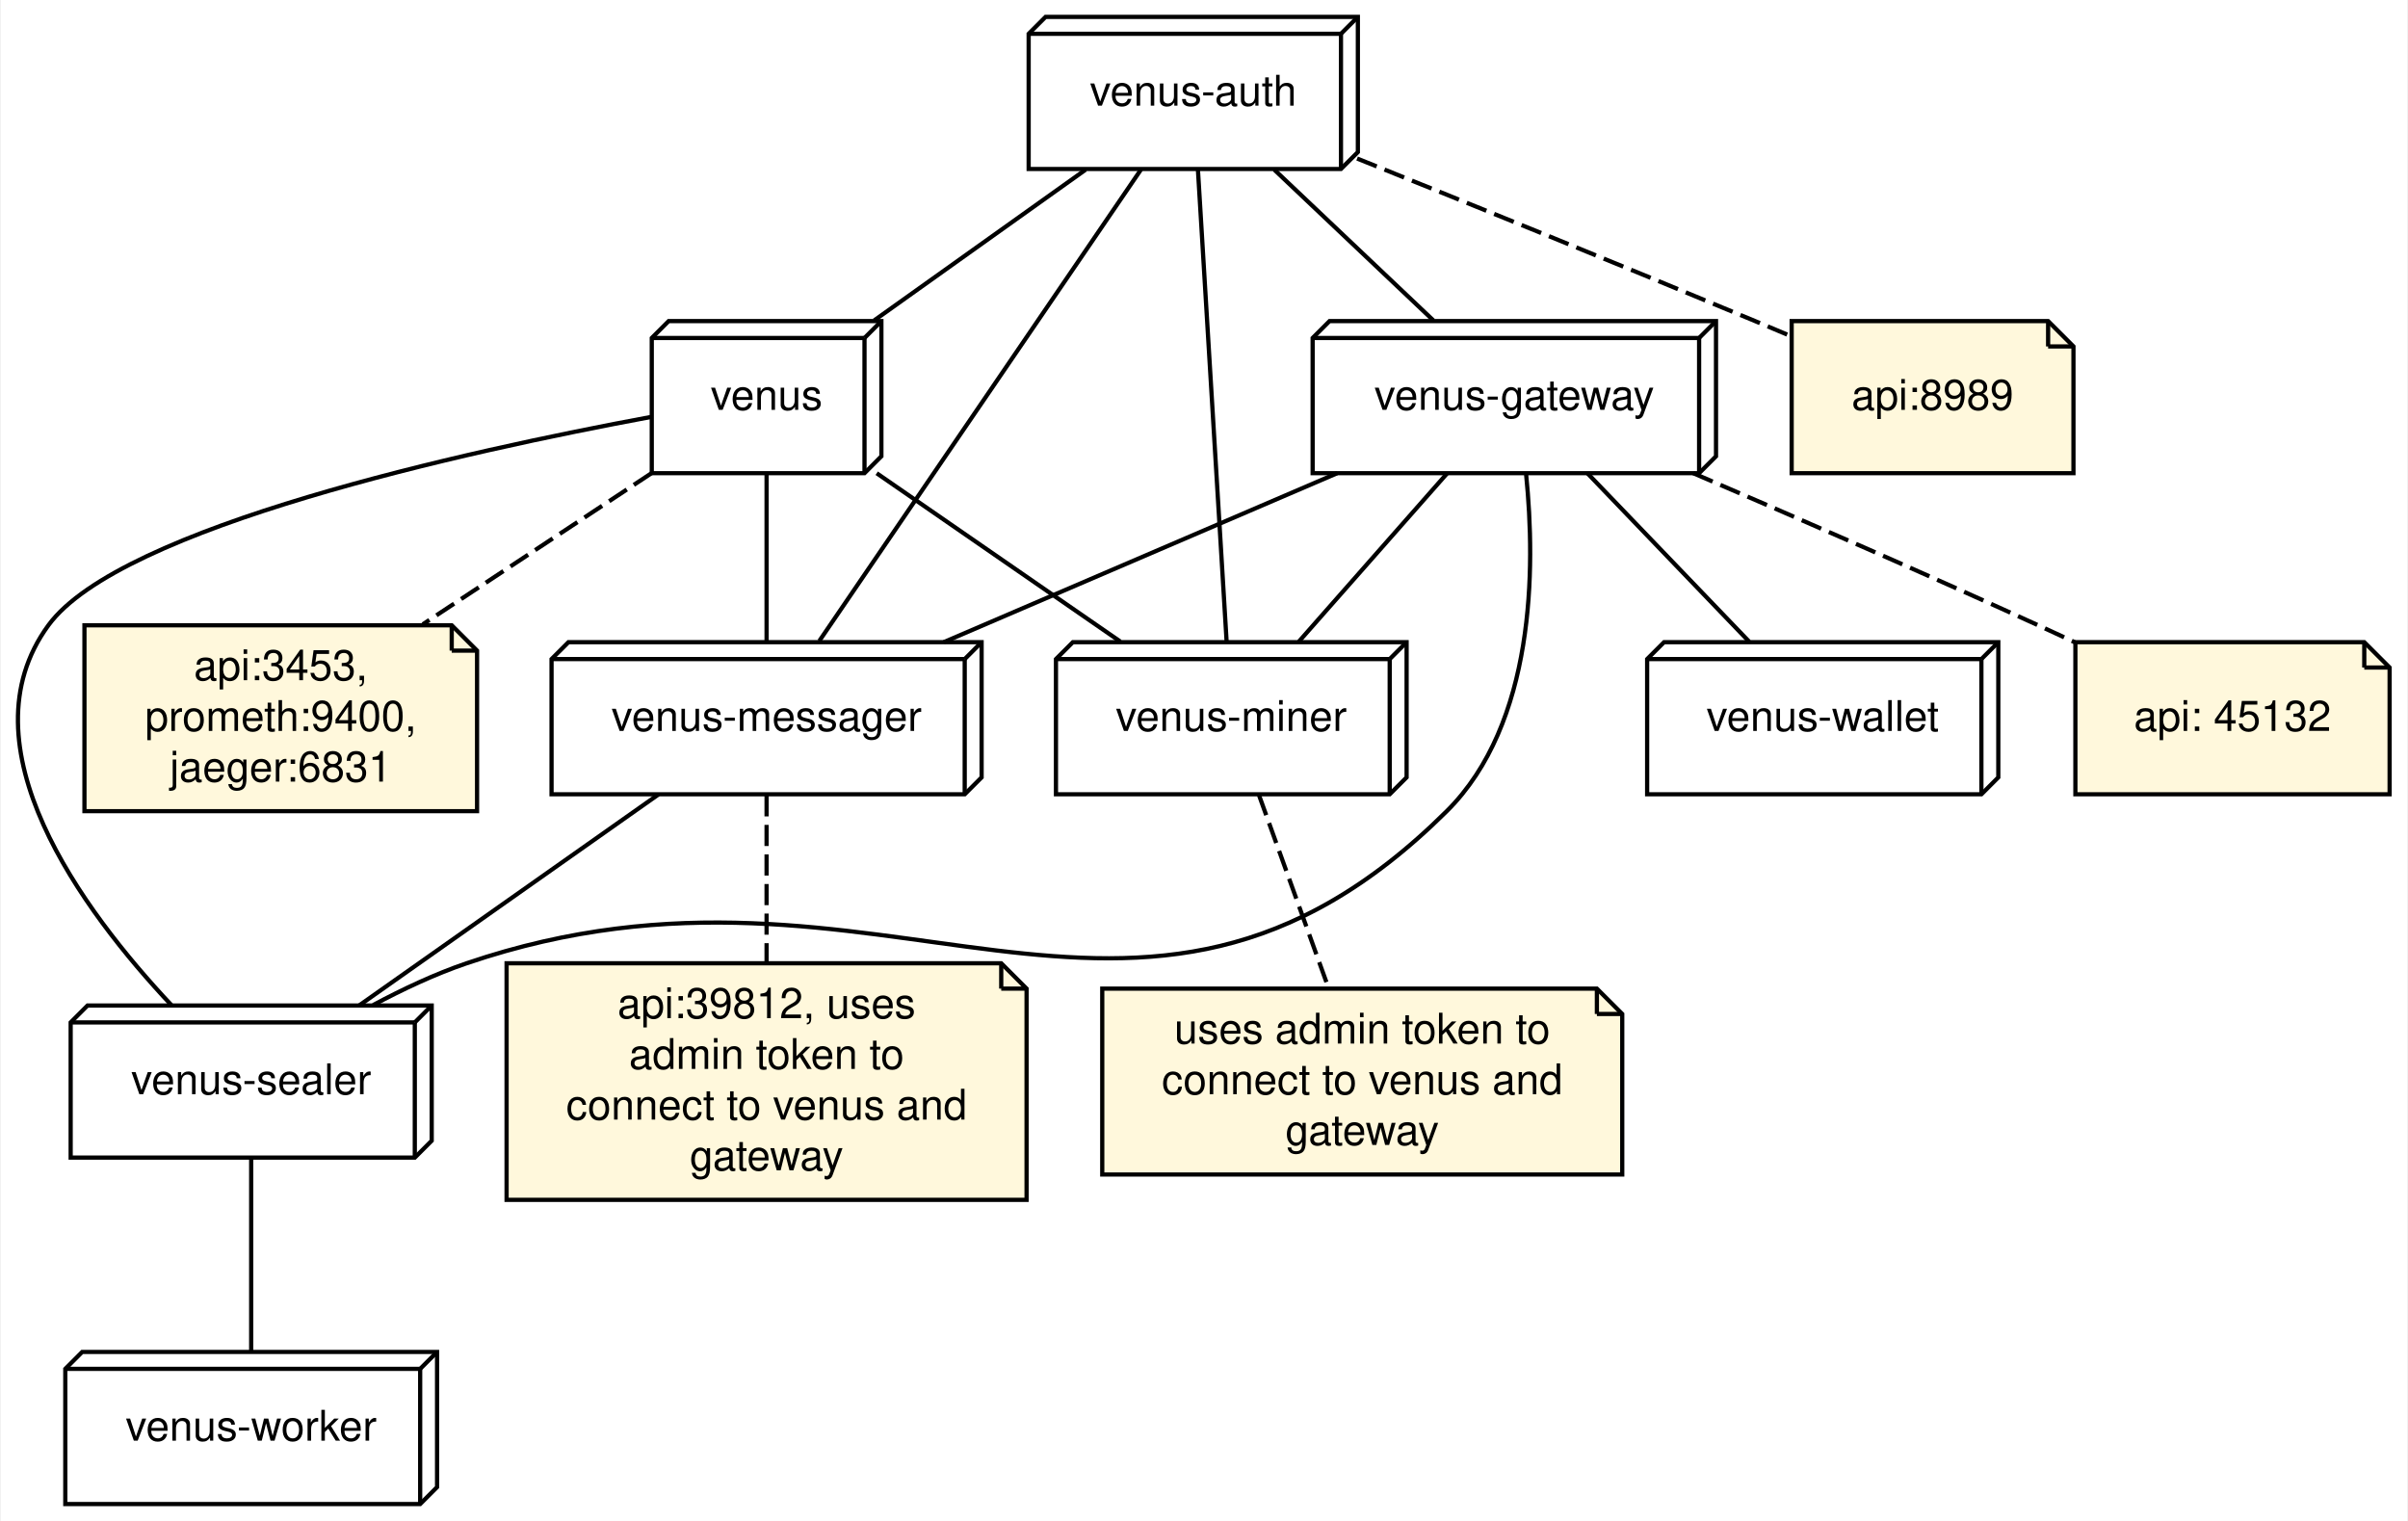
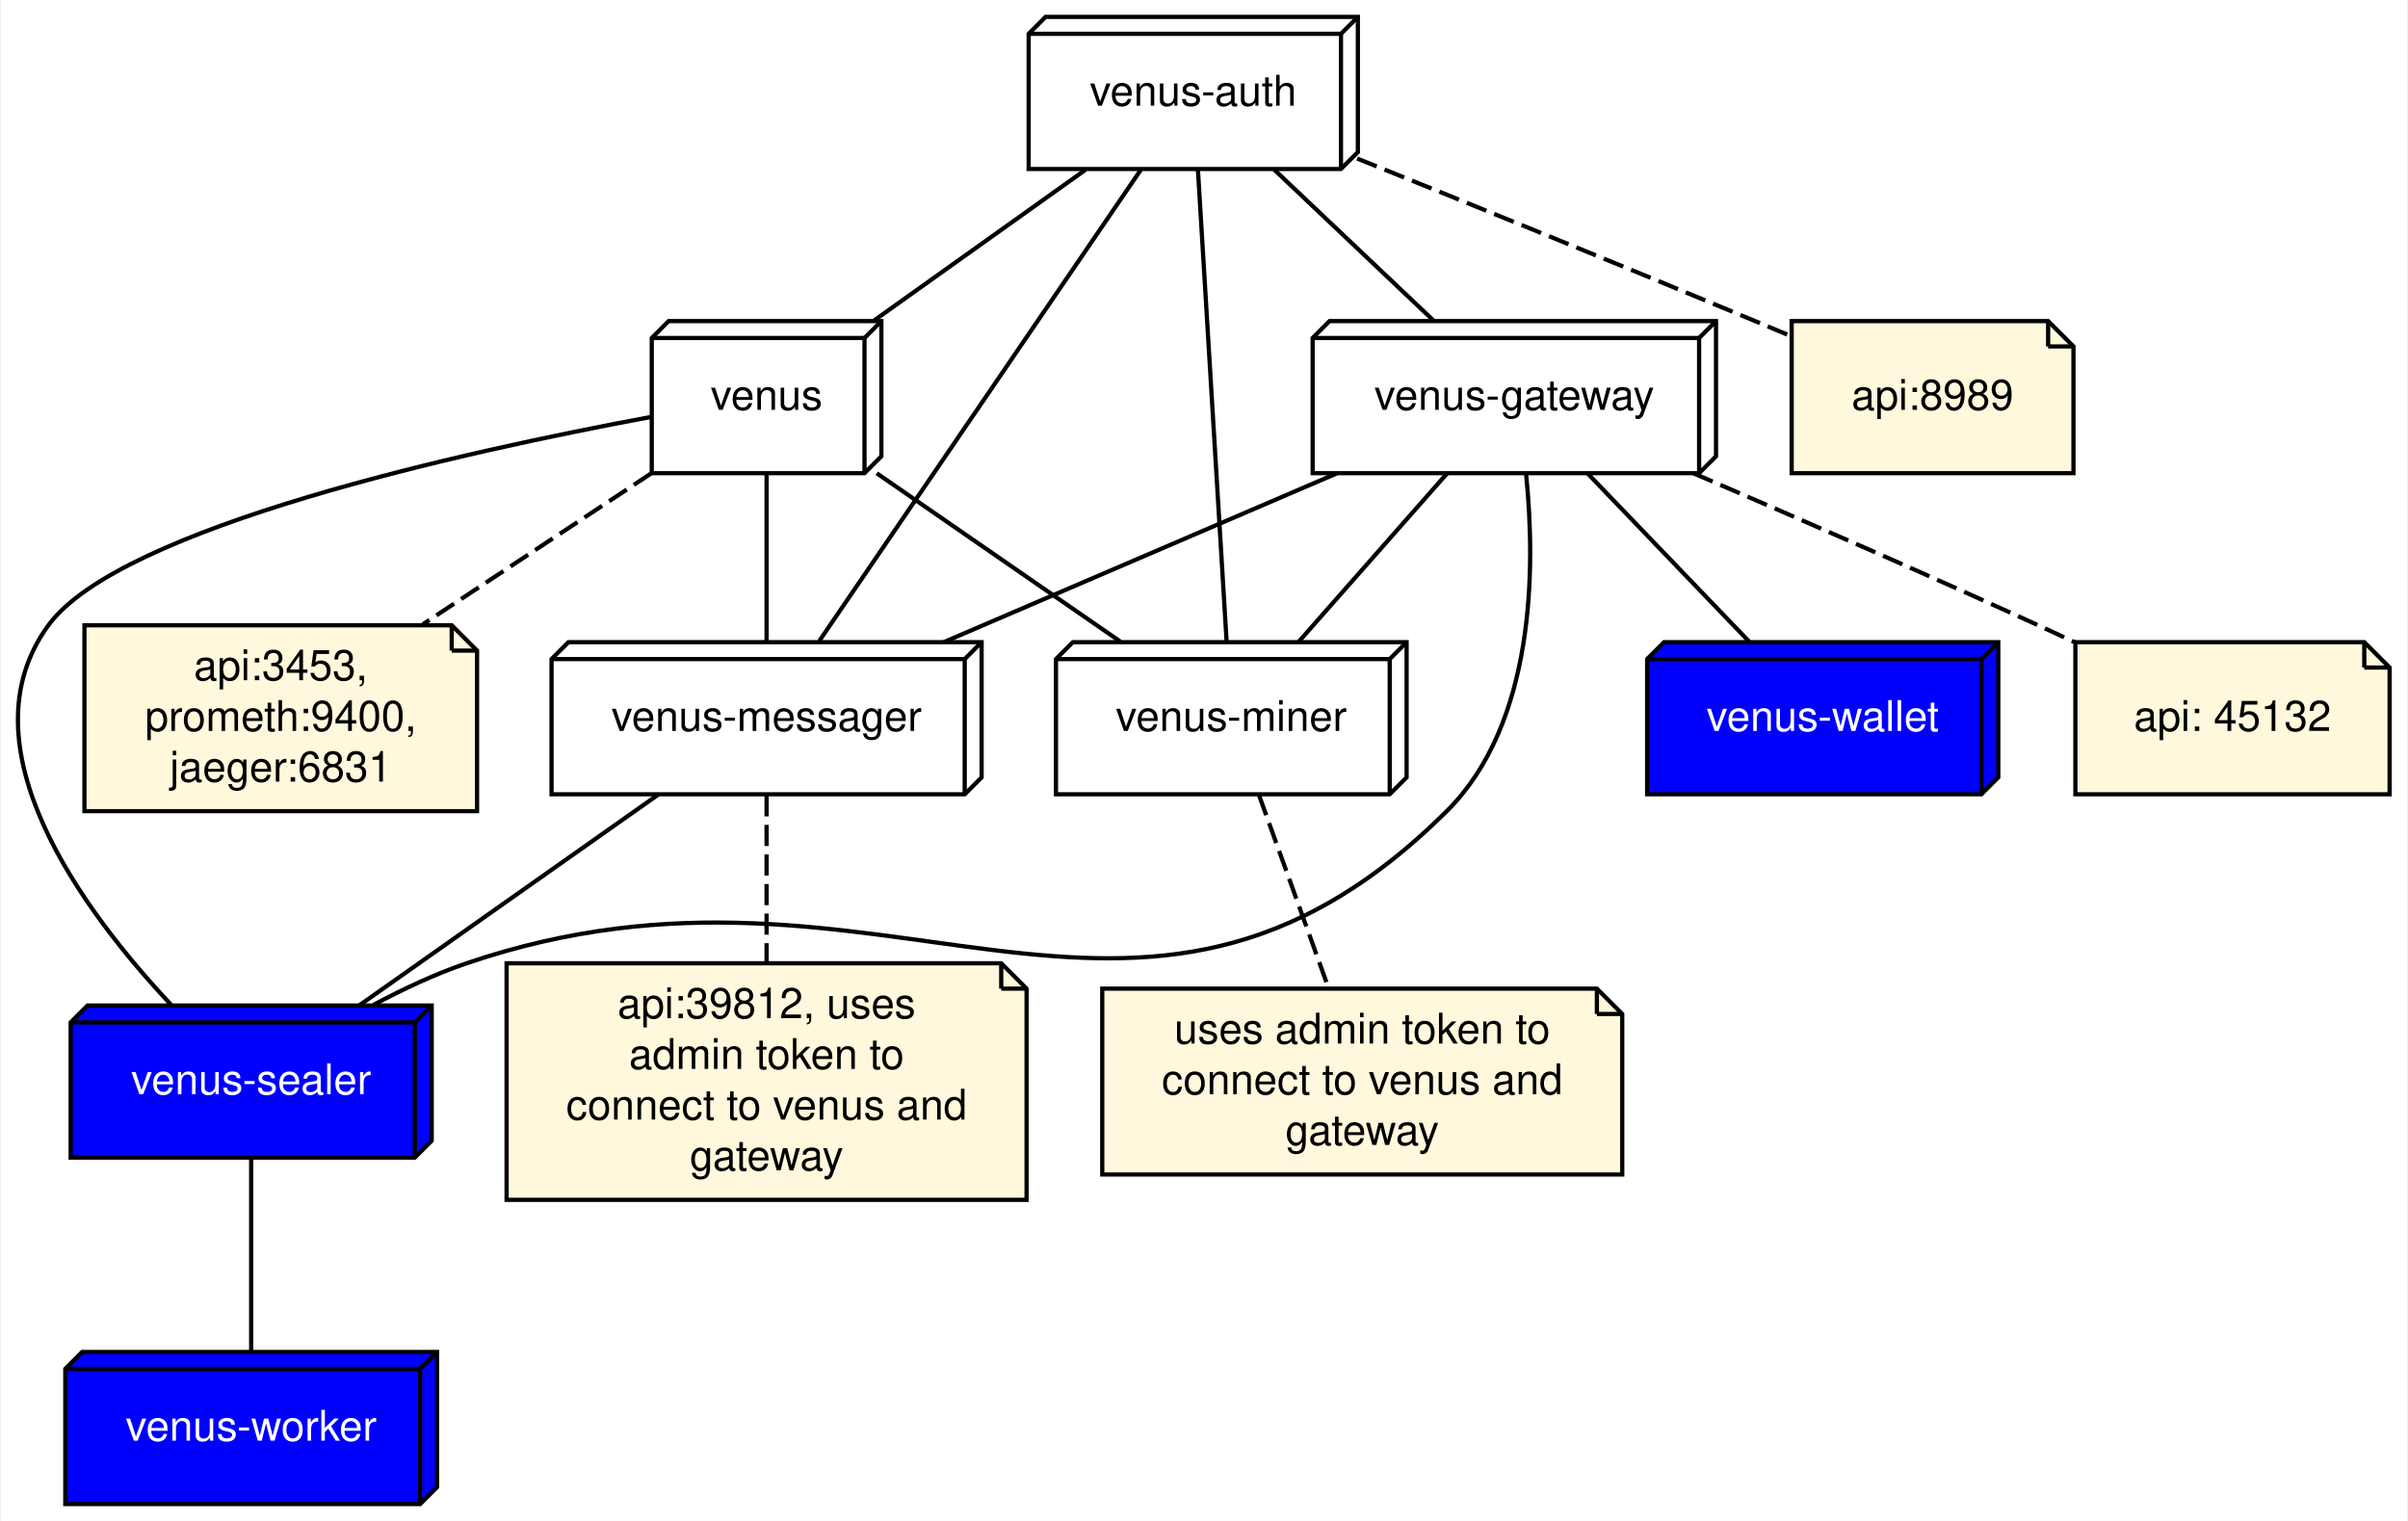
<svg xmlns="http://www.w3.org/2000/svg" width="570pt" height="360pt" viewBox="0.00 0.00 569.61 360.00">
  <g id="graph0" class="graph" transform="scale(1 1) rotate(0) translate(4 356)">
    <polygon fill="#ffffff" stroke="transparent" points="-4,4 -4,-356 565.608,-356 565.608,4 -4,4" />
    <g id="node1" class="node">
      <polygon fill="none" stroke="#000000" points="317.226,-352 243.3,-352 239.3,-348 239.3,-316 313.226,-316 317.226,-320 317.226,-352" />
      <polyline fill="none" stroke="#000000" points="313.226,-348 239.3,-348 " />
      <polyline fill="none" stroke="#000000" points="313.226,-348 313.226,-316 " />
      <polyline fill="none" stroke="#000000" points="313.226,-348 317.226,-352 " />
      <text text-anchor="middle" x="278.263" y="-331" font-family="Helvetica,sans-Serif" font-size="10.00" fill="#000000">venus-auth</text>
    </g>
    <g id="node2" class="node">
      <polygon fill="none" stroke="#000000" points="228.163,-204 130.363,-204 126.363,-200 126.363,-168 224.163,-168 228.163,-172 228.163,-204" />
      <polyline fill="none" stroke="#000000" points="224.163,-200 126.363,-200 " />
      <polyline fill="none" stroke="#000000" points="224.163,-200 224.163,-168 " />
      <polyline fill="none" stroke="#000000" points="224.163,-200 228.163,-204 " />
      <text text-anchor="middle" x="177.263" y="-183" font-family="Helvetica,sans-Serif" font-size="10.00" fill="#000000">venus-messager</text>
    </g>
    <g id="edge1" class="edge">
      <path fill="none" stroke="#000000" d="M265.878,-315.852C246.494,-287.447 209.196,-232.792 189.749,-204.296" />
    </g>
    <g id="node3" class="node">
      <polygon fill="none" stroke="#000000" points="402.003,-280 310.523,-280 306.523,-276 306.523,-244 398.003,-244 402.003,-248 402.003,-280" />
      <polyline fill="none" stroke="#000000" points="398.003,-276 306.523,-276 " />
      <polyline fill="none" stroke="#000000" points="398.003,-276 398.003,-244 " />
      <polyline fill="none" stroke="#000000" points="398.003,-276 402.003,-280 " />
      <text text-anchor="middle" x="354.263" y="-259" font-family="Helvetica,sans-Serif" font-size="10.00" fill="#000000">venus-gateway</text>
    </g>
    <g id="edge2" class="edge">
      <path fill="none" stroke="#000000" d="M297.441,-315.831C308.962,-304.917 323.571,-291.076 335.091,-280.163" />
    </g>
    <g id="node4" class="node">
      <polygon fill="none" stroke="#000000" points="328.764,-204 249.762,-204 245.762,-200 245.762,-168 324.764,-168 328.764,-172 328.764,-204" />
      <polyline fill="none" stroke="#000000" points="324.764,-200 245.762,-200 " />
      <polyline fill="none" stroke="#000000" points="324.764,-200 324.764,-168 " />
      <polyline fill="none" stroke="#000000" points="324.764,-200 328.764,-204 " />
      <text text-anchor="middle" x="287.263" y="-183" font-family="Helvetica,sans-Serif" font-size="10.00" fill="#000000">venus-miner</text>
    </g>
    <g id="edge3" class="edge">
      <path fill="none" stroke="#000000" d="M279.367,-315.852C281.094,-287.447 284.418,-232.792 286.15,-204.296" />
    </g>
    <g id="node5" class="node">
      <polygon fill="none" stroke="#000000" points="204.441,-280 154.085,-280 150.085,-276 150.085,-244 200.441,-244 204.441,-248 204.441,-280" />
      <polyline fill="none" stroke="#000000" points="200.441,-276 150.085,-276 " />
      <polyline fill="none" stroke="#000000" points="200.441,-276 200.441,-244 " />
      <polyline fill="none" stroke="#000000" points="200.441,-276 204.441,-280 " />
      <text text-anchor="middle" x="177.263" y="-259" font-family="Helvetica,sans-Serif" font-size="10.00" fill="#000000">venus</text>
    </g>
    <g id="edge4" class="edge">
      <path fill="none" stroke="#000000" d="M252.776,-315.831C237.466,-304.917 218.051,-291.076 202.742,-280.163" />
    </g>
    <g id="node6" class="node">
      <polygon fill="#fff8dc" stroke="#000000" points="480.616,-280 419.91,-280 419.91,-244 486.616,-244 486.616,-274 480.616,-280" />
      <polyline fill="none" stroke="#000000" points="480.616,-280 480.616,-274 " />
      <polyline fill="none" stroke="#000000" points="486.616,-274 480.616,-274 " />
      <text text-anchor="middle" x="453.263" y="-259" font-family="Helvetica,sans-Serif" font-size="10.00" fill="#000000">api:8989</text>
    </g>
    <g id="edge5" class="edge">
      <path fill="none" stroke="#000000" stroke-dasharray="5,2" d="M317.045,-318.482C343.618,-307.794 379.639,-293.195 411.263,-280 414.045,-278.839 416.927,-277.626 419.817,-276.403" />
    </g>
    <g id="node7" class="node">
-       <polygon fill="none" stroke="#000000" points="97.994,-118 16.532,-118 12.532,-114 12.532,-82 93.994,-82 97.994,-86 97.994,-118" />
+       <polygon fill="#0000ff" stroke="#000000" points="97.994,-118 16.532,-118 12.532,-114 12.532,-82 93.994,-82 97.994,-86 97.994,-118" />
      <polyline fill="none" stroke="#000000" points="93.994,-114 12.532,-114 " />
      <polyline fill="none" stroke="#000000" points="93.994,-114 93.994,-82 " />
      <polyline fill="none" stroke="#000000" points="93.994,-114 97.994,-118 " />
-       <text text-anchor="middle" x="55.263" y="-97" font-family="Helvetica,sans-Serif" font-size="10.00" fill="#000000">venus-sealer</text>
+       <text text-anchor="middle" x="55.263" y="-97" font-family="Helvetica,sans-Serif" font-size="10.00" fill="#ffffff">venus-sealer</text>
    </g>
    <g id="edge16" class="edge">
      <path fill="none" stroke="#000000" d="M151.688,-167.972C130.866,-153.294 101.617,-132.676 80.805,-118.005" />
    </g>
    <g id="node12" class="node">
      <polygon fill="#fff8dc" stroke="#000000" points="232.807,-128 115.719,-128 115.719,-72 238.807,-72 238.807,-122 232.807,-128" />
      <polyline fill="none" stroke="#000000" points="232.807,-128 232.807,-122 " />
      <polyline fill="none" stroke="#000000" points="238.807,-122 232.807,-122 " />
      <text text-anchor="middle" x="177.263" y="-115" font-family="Helvetica,sans-Serif" font-size="10.00" fill="#000000">api:39812, uses</text>
      <text text-anchor="middle" x="177.263" y="-103" font-family="Helvetica,sans-Serif" font-size="10.00" fill="#000000">admin token to</text>
      <text text-anchor="middle" x="177.263" y="-91" font-family="Helvetica,sans-Serif" font-size="10.00" fill="#000000">connect to venus and</text>
      <text text-anchor="middle" x="177.263" y="-79" font-family="Helvetica,sans-Serif" font-size="10.00" fill="#000000">gateway</text>
    </g>
    <g id="edge17" class="edge">
      <path fill="none" stroke="#000000" stroke-dasharray="5,2" d="M177.263,-167.762C177.263,-156.224 177.263,-141.079 177.263,-128.033" />
    </g>
    <g id="edge10" class="edge">
      <path fill="none" stroke="#000000" d="M312.317,-243.989C284.204,-231.918 247.329,-216.085 219.215,-204.013" />
    </g>
    <g id="edge13" class="edge">
      <path fill="none" stroke="#000000" d="M338.385,-243.989C327.782,-231.962 313.887,-216.2 303.259,-204.145" />
    </g>
    <g id="edge12" class="edge">
      <path fill="none" stroke="#000000" d="M357.064,-243.629C359.299,-221.513 359.19,-184.762 338.263,-164 264.189,-90.509 205.045,-161.617 106.263,-128 98.805,-125.462 91.156,-121.871 84.127,-118.105" />
    </g>
    <g id="node9" class="node">
-       <polygon fill="none" stroke="#000000" points="468.824,-204 389.702,-204 385.702,-200 385.702,-168 464.824,-168 468.824,-172 468.824,-204" />
+       <polygon fill="#0000ff" stroke="#000000" points="468.824,-204 389.702,-204 385.702,-200 385.702,-168 464.824,-168 468.824,-172 468.824,-204" />
      <polyline fill="none" stroke="#000000" points="464.824,-200 385.702,-200 " />
      <polyline fill="none" stroke="#000000" points="464.824,-200 464.824,-168 " />
      <polyline fill="none" stroke="#000000" points="464.824,-200 468.824,-204 " />
-       <text text-anchor="middle" x="427.263" y="-183" font-family="Helvetica,sans-Serif" font-size="10.00" fill="#000000">venus-wallet</text>
+       <text text-anchor="middle" x="427.263" y="-183" font-family="Helvetica,sans-Serif" font-size="10.00" fill="#ffffff">venus-wallet</text>
    </g>
    <g id="edge11" class="edge">
      <path fill="none" stroke="#000000" d="M371.563,-243.989C383.115,-231.962 398.255,-216.2 409.834,-204.145" />
    </g>
    <g id="node10" class="node">
      <polygon fill="#fff8dc" stroke="#000000" points="555.454,-204 487.072,-204 487.072,-168 561.454,-168 561.454,-198 555.454,-204" />
      <polyline fill="none" stroke="#000000" points="555.454,-204 555.454,-198 " />
      <polyline fill="none" stroke="#000000" points="561.454,-198 555.454,-198 " />
      <text text-anchor="middle" x="524.263" y="-183" font-family="Helvetica,sans-Serif" font-size="10.00" fill="#000000">api: 45132</text>
    </g>
    <g id="edge14" class="edge">
      <path fill="none" stroke="#000000" stroke-dasharray="5,2" d="M396.611,-243.998C420.65,-233.669 451.245,-220.339 478.263,-208 481.081,-206.713 483.989,-205.366 486.909,-204.001" />
    </g>
    <g id="node11" class="node">
      <polygon fill="#fff8dc" stroke="#000000" points="373.807,-122 256.719,-122 256.719,-78 379.807,-78 379.807,-116 373.807,-122" />
      <polyline fill="none" stroke="#000000" points="373.807,-122 373.807,-116 " />
      <polyline fill="none" stroke="#000000" points="379.807,-116 373.807,-116 " />
      <text text-anchor="middle" x="318.263" y="-109" font-family="Helvetica,sans-Serif" font-size="10.00" fill="#000000">uses admin token to</text>
      <text text-anchor="middle" x="318.263" y="-97" font-family="Helvetica,sans-Serif" font-size="10.00" fill="#000000">connect to venus and</text>
      <text text-anchor="middle" x="318.263" y="-85" font-family="Helvetica,sans-Serif" font-size="10.00" fill="#000000">gateway</text>
    </g>
    <g id="edge15" class="edge">
      <path fill="none" stroke="#000000" stroke-dasharray="5,2" d="M293.837,-167.762C298.636,-154.449 305.166,-136.333 310.267,-122.182" />
    </g>
    <g id="edge6" class="edge">
      <path fill="none" stroke="#000000" d="M177.263,-243.989C177.263,-231.962 177.263,-216.2 177.263,-204.145" />
    </g>
    <g id="edge7" class="edge">
      <path fill="none" stroke="#000000" d="M203.332,-243.989C220.739,-231.962 243.553,-216.2 261,-204.145" />
    </g>
    <g id="edge8" class="edge">
      <path fill="none" stroke="#000000" d="M149.897,-257.309C106.304,-249.217 24.268,-231.243 7.263,-208 -13.575,-179.517 15.256,-140.555 36.42,-118.053" />
    </g>
    <g id="node8" class="node">
      <polygon fill="#fff8dc" stroke="#000000" points="102.731,-208 15.795,-208 15.795,-164 108.731,-164 108.731,-202 102.731,-208" />
      <polyline fill="none" stroke="#000000" points="102.731,-208 102.731,-202 " />
      <polyline fill="none" stroke="#000000" points="108.731,-202 102.731,-202 " />
      <text text-anchor="middle" x="62.263" y="-195" font-family="Helvetica,sans-Serif" font-size="10.00" fill="#000000">api:3453,</text>
      <text text-anchor="middle" x="62.263" y="-183" font-family="Helvetica,sans-Serif" font-size="10.00" fill="#000000">prometh:9400,</text>
      <text text-anchor="middle" x="62.263" y="-171" font-family="Helvetica,sans-Serif" font-size="10.00" fill="#000000">jaeger:6831</text>
    </g>
    <g id="edge9" class="edge">
      <path fill="none" stroke="#000000" stroke-dasharray="5,2" d="M150.01,-243.989C133.803,-233.279 113.115,-219.607 95.898,-208.228" />
    </g>
    <g id="node13" class="node">
-       <polygon fill="none" stroke="#000000" points="99.264,-36 15.262,-36 11.262,-32 11.262,0 95.264,0 99.264,-4 99.264,-36" />
+       <polygon fill="#0000ff" stroke="#000000" points="99.264,-36 15.262,-36 11.262,-32 11.262,0 95.264,0 99.264,-4 99.264,-36" />
      <polyline fill="none" stroke="#000000" points="95.264,-32 11.262,-32 " />
      <polyline fill="none" stroke="#000000" points="95.264,-32 95.264,0 " />
      <polyline fill="none" stroke="#000000" points="95.264,-32 99.264,-36 " />
-       <text text-anchor="middle" x="55.263" y="-15" font-family="Helvetica,sans-Serif" font-size="10.00" fill="#000000">venus-worker</text>
+       <text text-anchor="middle" x="55.263" y="-15" font-family="Helvetica,sans-Serif" font-size="10.00" fill="#ffffff">venus-worker</text>
    </g>
    <g id="edge18" class="edge">
      <path fill="none" stroke="#000000" d="M55.263,-81.802C55.263,-68.213 55.263,-49.724 55.263,-36.148" />
    </g>
  </g>
</svg>
